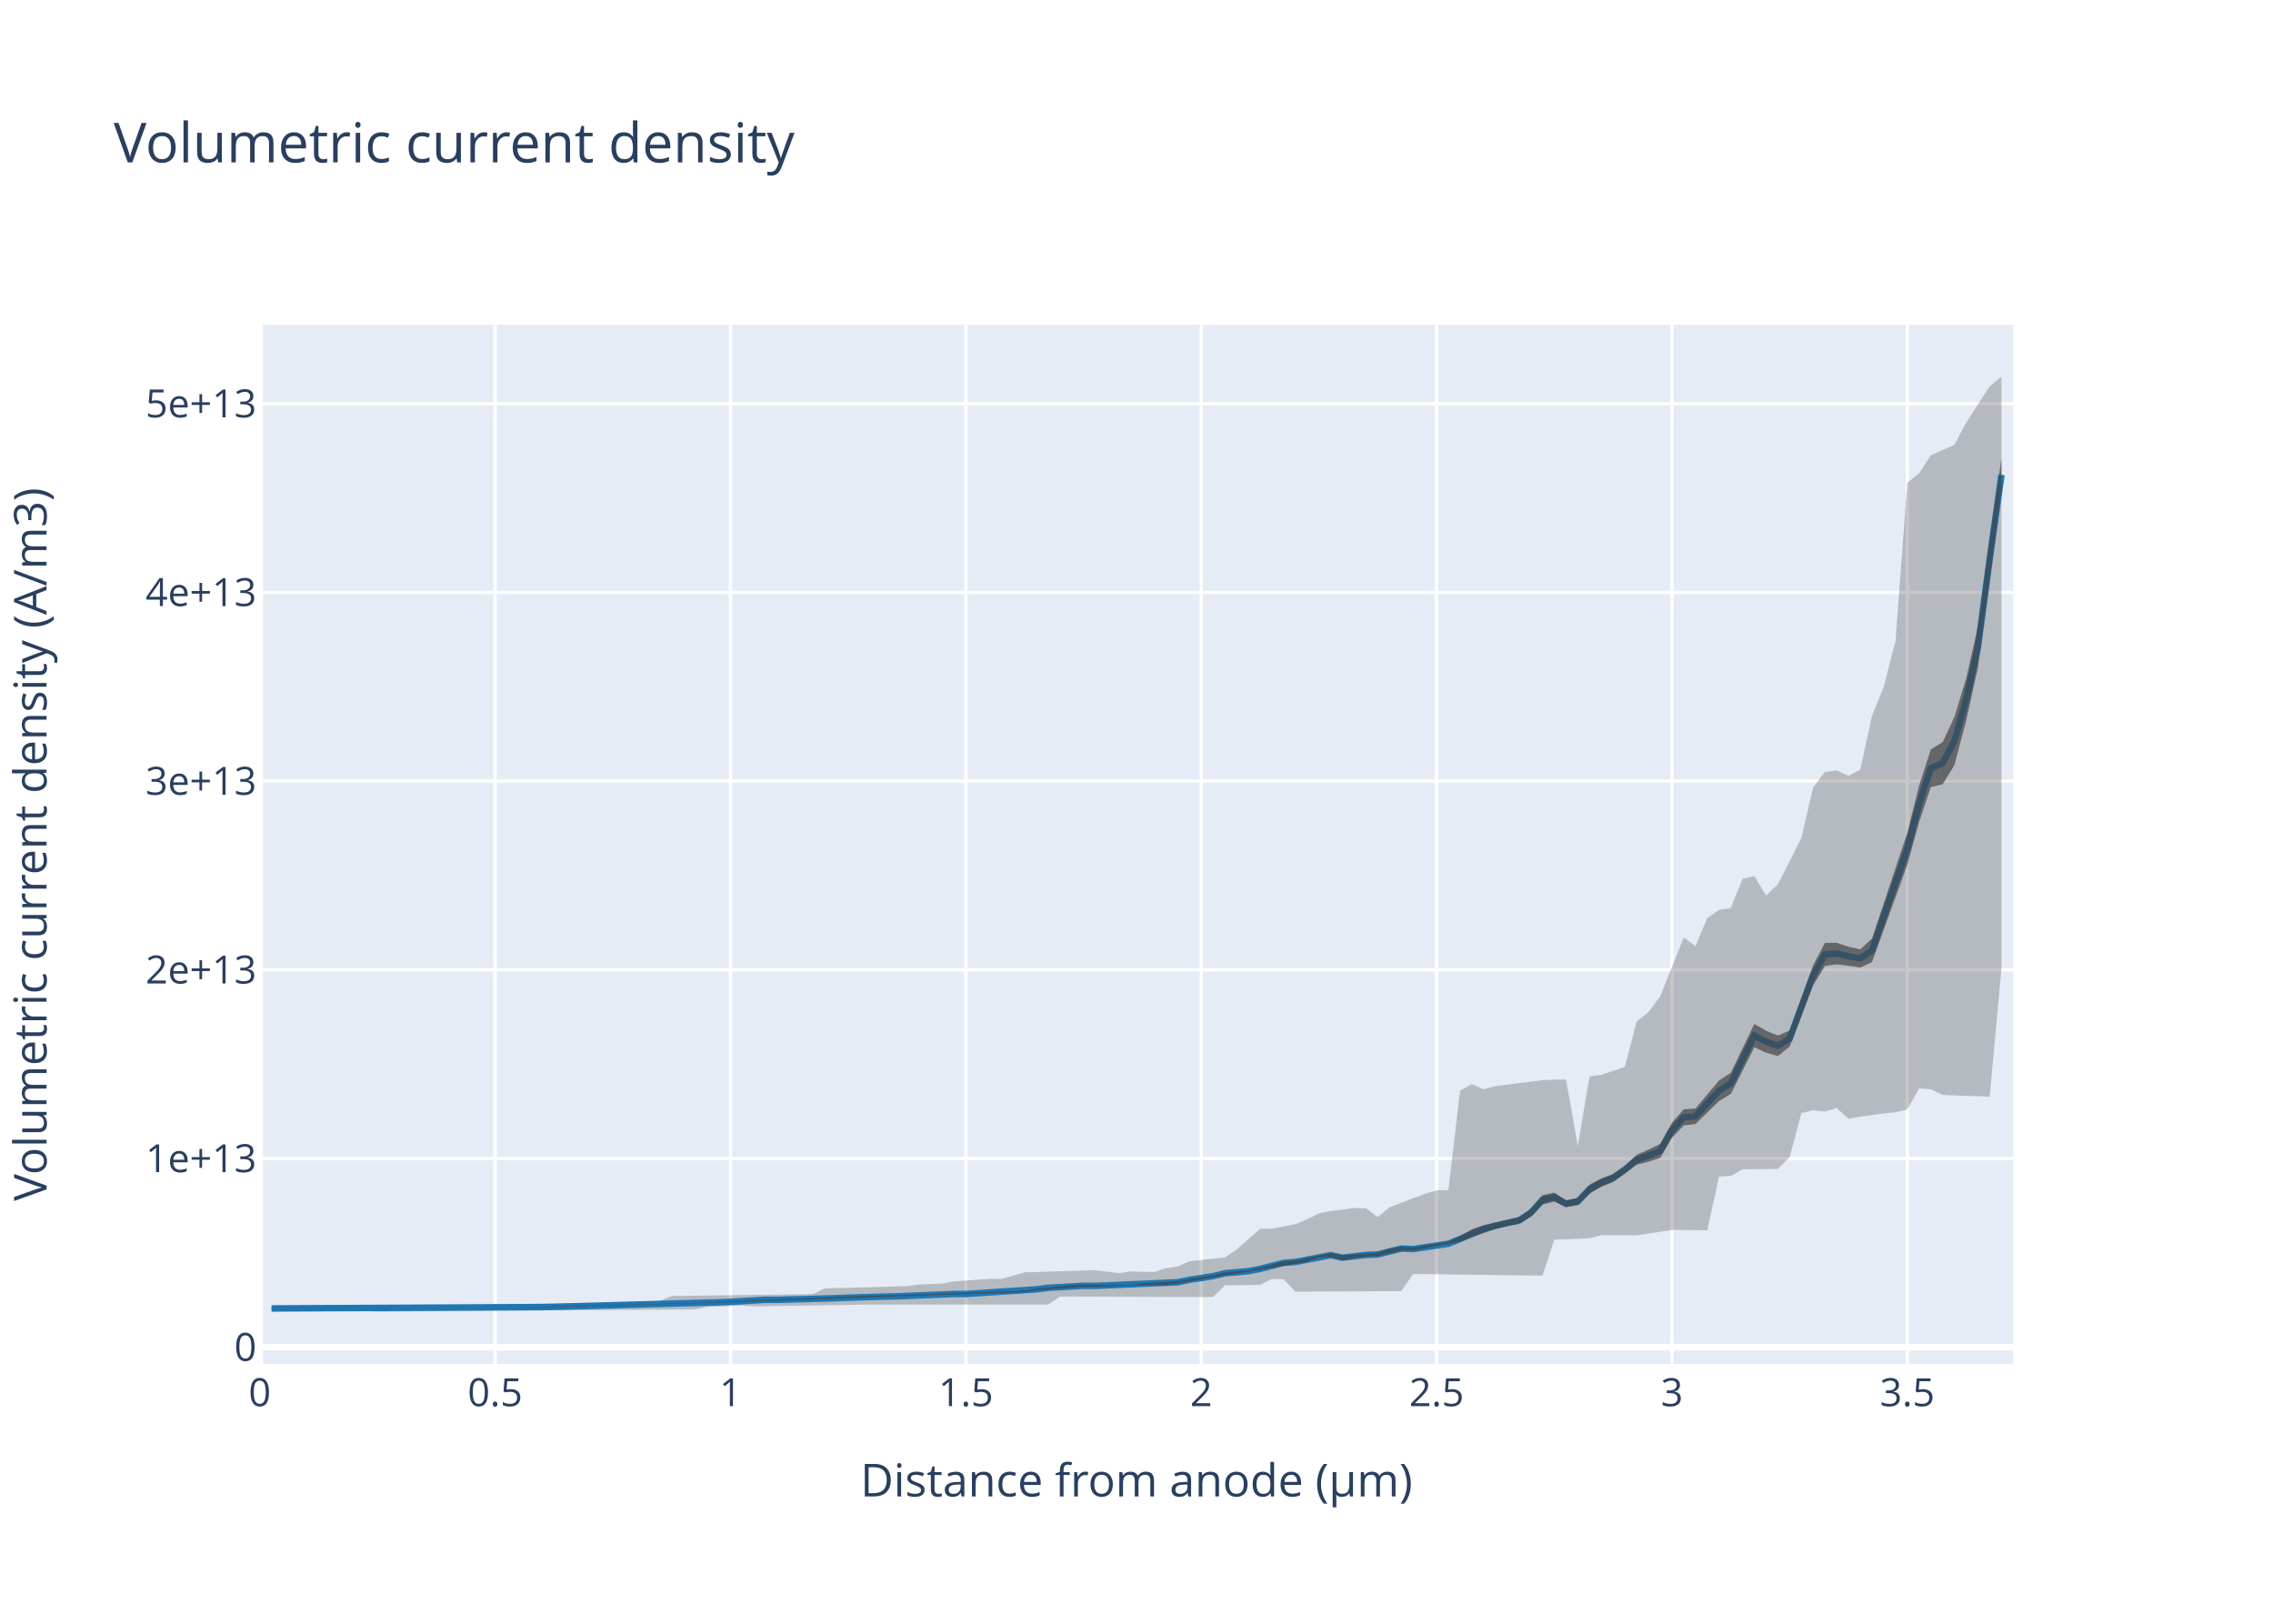
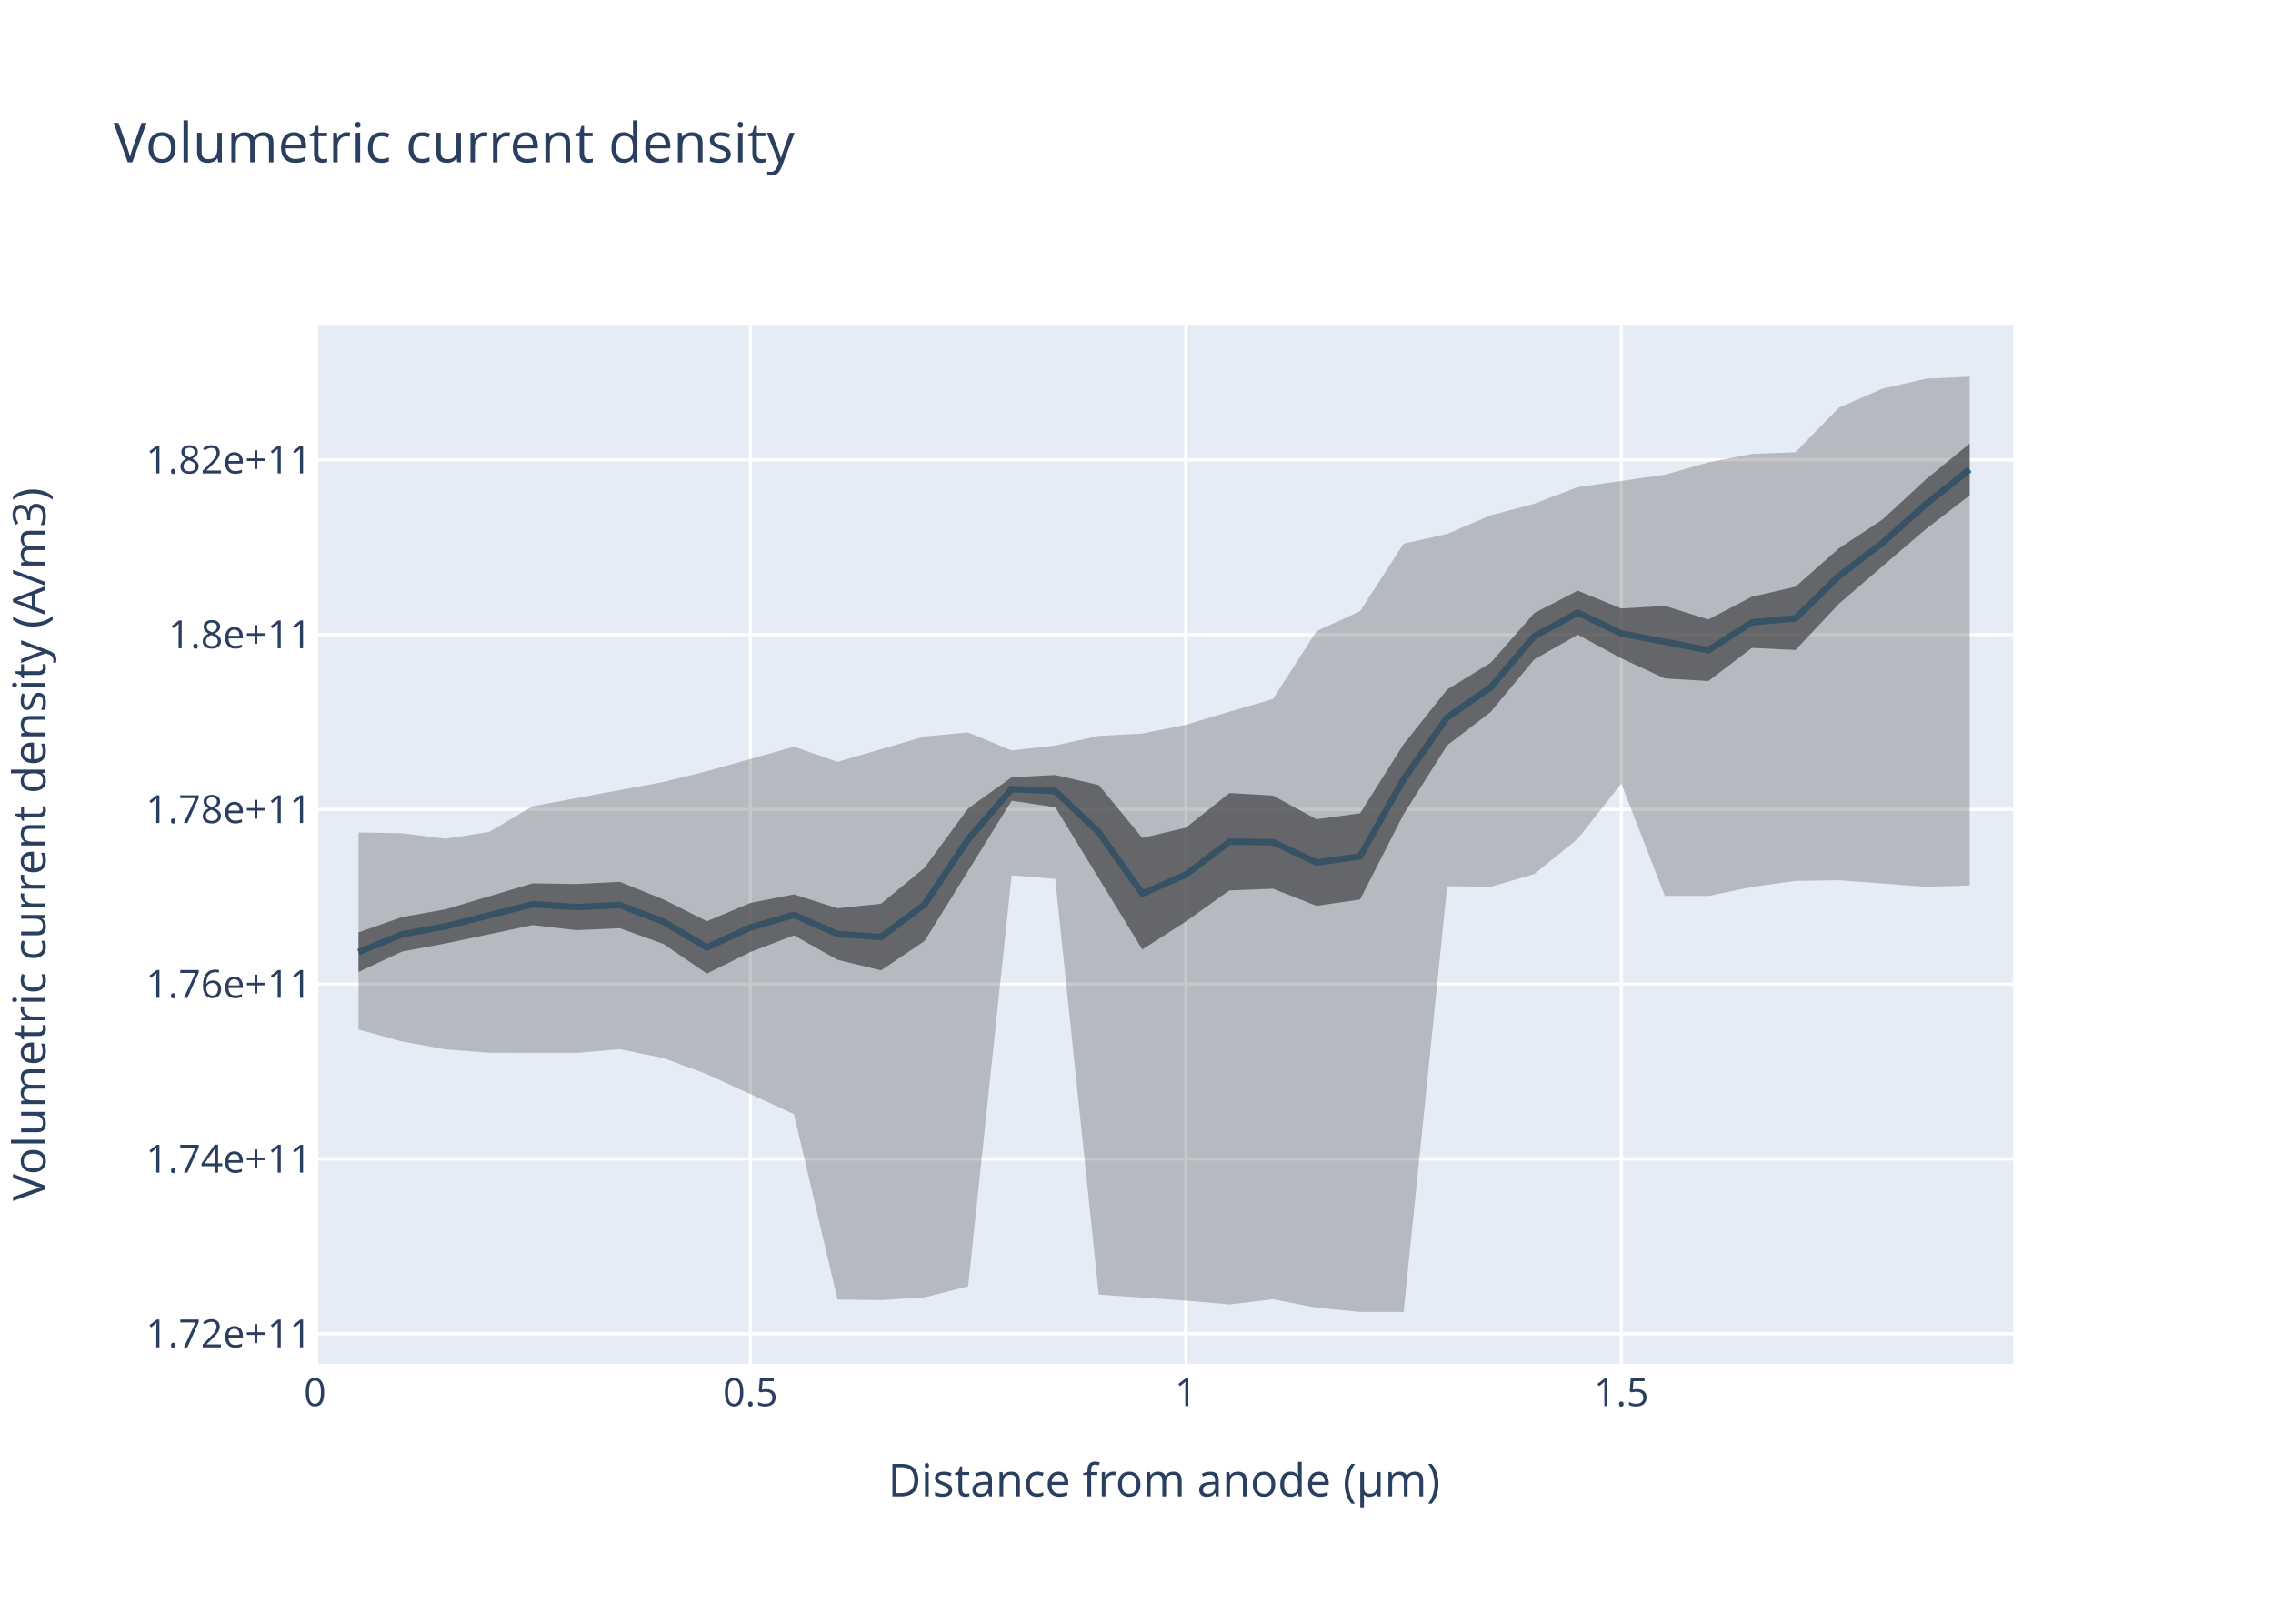
<svg xmlns="http://www.w3.org/2000/svg" class="main-svg" width="700" height="500" style="" viewBox="0 0 700 500">
  <rect x="0" y="0" width="700" height="500" style="fill: rgb(255, 255, 255); fill-opacity: 1;" />
-   <defs id="defs-0c654a">
+   <defs id="defs-6fdd9b">
    <g class="clips">
-       <clipPath id="clip0c654axyplot" class="plotclip">
-         <rect width="540" height="320" />
+       <clipPath id="clip6fdd9bxyplot" class="plotclip">
+         <rect width="523" height="320" />
      </clipPath>
-       <clipPath class="axesclip" id="clip0c654ax">
-         <rect x="80" y="0" width="540" height="500" />
+       <clipPath class="axesclip" id="clip6fdd9bx">
+         <rect x="97" y="0" width="523" height="500" />
      </clipPath>
-       <clipPath class="axesclip" id="clip0c654ay">
+       <clipPath class="axesclip" id="clip6fdd9by">
        <rect x="0" y="100" width="700" height="320" />
      </clipPath>
-       <clipPath class="axesclip" id="clip0c654axy">
-         <rect x="80" y="100" width="540" height="320" />
+       <clipPath class="axesclip" id="clip6fdd9bxy">
+         <rect x="97" y="100" width="523" height="320" />
      </clipPath>
    </g>
    <g class="gradients" />
    <g class="patterns" />
  </defs>
  <g class="bglayer">
-     <rect class="bg" x="80" y="100" width="540" height="320" style="fill: rgb(229, 236, 246); fill-opacity: 1; stroke-width: 0;" />
+     <rect class="bg" x="97" y="100" width="523" height="320" style="fill: rgb(229, 236, 246); fill-opacity: 1; stroke-width: 0;" />
  </g>
  <g class="layer-below">
    <g class="imagelayer" />
    <g class="shapelayer" />
  </g>
  <g class="cartesianlayer">
    <g class="subplot xy">
      <g class="layer-subplot">
        <g class="shapelayer" />
        <g class="imagelayer" />
      </g>
      <g class="minor-gridlayer">
        <g class="x" />
        <g class="y" />
      </g>
      <g class="gridlayer">
        <g class="x">
-           <path class="xgrid crisp" transform="translate(152.48,0)" d="M0,100v320" style="stroke: rgb(255, 255, 255); stroke-opacity: 1; stroke-width: 1px;" />
-           <path class="xgrid crisp" transform="translate(224.97,0)" d="M0,100v320" style="stroke: rgb(255, 255, 255); stroke-opacity: 1; stroke-width: 1px;" />
-           <path class="xgrid crisp" transform="translate(297.45,0)" d="M0,100v320" style="stroke: rgb(255, 255, 255); stroke-opacity: 1; stroke-width: 1px;" />
-           <path class="xgrid crisp" transform="translate(369.93,0)" d="M0,100v320" style="stroke: rgb(255, 255, 255); stroke-opacity: 1; stroke-width: 1px;" />
-           <path class="xgrid crisp" transform="translate(442.42,0)" d="M0,100v320" style="stroke: rgb(255, 255, 255); stroke-opacity: 1; stroke-width: 1px;" />
-           <path class="xgrid crisp" transform="translate(514.9,0)" d="M0,100v320" style="stroke: rgb(255, 255, 255); stroke-opacity: 1; stroke-width: 1px;" />
-           <path class="xgrid crisp" transform="translate(587.38,0)" d="M0,100v320" style="stroke: rgb(255, 255, 255); stroke-opacity: 1; stroke-width: 1px;" />
+           <path class="xgrid crisp" transform="translate(231.1,0)" d="M0,100v320" style="stroke: rgb(255, 255, 255); stroke-opacity: 1; stroke-width: 1px;" />
+           <path class="xgrid crisp" transform="translate(365.21,0)" d="M0,100v320" style="stroke: rgb(255, 255, 255); stroke-opacity: 1; stroke-width: 1px;" />
+           <path class="xgrid crisp" transform="translate(499.31,0)" d="M0,100v320" style="stroke: rgb(255, 255, 255); stroke-opacity: 1; stroke-width: 1px;" />
        </g>
        <g class="y">
-           <path class="ygrid crisp" transform="translate(0,356.74)" d="M80,0h540" style="stroke: rgb(255, 255, 255); stroke-opacity: 1; stroke-width: 1px;" />
-           <path class="ygrid crisp" transform="translate(0,298.64)" d="M80,0h540" style="stroke: rgb(255, 255, 255); stroke-opacity: 1; stroke-width: 1px;" />
-           <path class="ygrid crisp" transform="translate(0,240.53)" d="M80,0h540" style="stroke: rgb(255, 255, 255); stroke-opacity: 1; stroke-width: 1px;" />
-           <path class="ygrid crisp" transform="translate(0,182.42)" d="M80,0h540" style="stroke: rgb(255, 255, 255); stroke-opacity: 1; stroke-width: 1px;" />
-           <path class="ygrid crisp" transform="translate(0,124.31)" d="M80,0h540" style="stroke: rgb(255, 255, 255); stroke-opacity: 1; stroke-width: 1px;" />
+           <path class="ygrid crisp" transform="translate(0,410.7)" d="M97,0h523" style="stroke: rgb(255, 255, 255); stroke-opacity: 1; stroke-width: 1px;" />
+           <path class="ygrid crisp" transform="translate(0,356.88)" d="M97,0h523" style="stroke: rgb(255, 255, 255); stroke-opacity: 1; stroke-width: 1px;" />
+           <path class="ygrid crisp" transform="translate(0,303.06)" d="M97,0h523" style="stroke: rgb(255, 255, 255); stroke-opacity: 1; stroke-width: 1px;" />
+           <path class="ygrid crisp" transform="translate(0,249.24)" d="M97,0h523" style="stroke: rgb(255, 255, 255); stroke-opacity: 1; stroke-width: 1px;" />
+           <path class="ygrid crisp" transform="translate(0,195.41)" d="M97,0h523" style="stroke: rgb(255, 255, 255); stroke-opacity: 1; stroke-width: 1px;" />
+           <path class="ygrid crisp" transform="translate(0,141.59)" d="M97,0h523" style="stroke: rgb(255, 255, 255); stroke-opacity: 1; stroke-width: 1px;" />
        </g>
      </g>
      <g class="zerolinelayer">
-         <path class="xzl zl crisp" transform="translate(80,0)" d="M0,100v320" style="stroke: rgb(255, 255, 255); stroke-opacity: 1; stroke-width: 2px;" />
-         <path class="yzl zl crisp" transform="translate(0,414.85)" d="M80,0h540" style="stroke: rgb(255, 255, 255); stroke-opacity: 1; stroke-width: 2px;" />
+         <path class="xzl zl crisp" transform="translate(97,0)" d="M0,100v320" style="stroke: rgb(255, 255, 255); stroke-opacity: 1; stroke-width: 2px;" />
      </g>
      <path class="xlines-below" />
      <path class="ylines-below" />
      <g class="overlines-below" />
      <g class="xaxislayer-below" />
      <g class="yaxislayer-below" />
      <g class="overaxes-below" />
-       <g class="plot" transform="translate(80,100)" clip-path="url(#clip0c654axyplot)">
+       <g class="plot" transform="translate(97,100)" clip-path="url(#clip6fdd9bxyplot)">
        <g class="scatterlayer mlayer">
-           <g class="trace scatter trace3cdd48" style="stroke-miterlimit: 2;">
+           <g class="trace scatter trace02fb56" style="stroke-miterlimit: 2;">
            <g class="fills">
              <g>
-                 <path class="js-fill" d="M3.62,303.19L32.62,303.71L36.24,303.91L68.86,303.61L72.48,303.59L134.09,303.2L137.72,302.44L148.59,302.02L152.21,302.27L184.83,301.76L188.46,301.71L242.82,301.7L246.44,299.25L293.56,299.41L297.18,295.81L308.05,295.65L311.68,293.82L315.3,293.92L318.93,297.75L351.54,297.57L355.17,292.29L395.03,292.81L398.66,281.74L409.53,281.31L413.15,280.33L424.03,280.39L427.65,279.83L434.9,278.76L438.52,278.74L445.77,278.85L449.4,262.31L453.02,262.12L456.64,260.06L467.52,259.95L471.14,256.33L474.77,242.75L478.39,241.89L482.01,242.26L485.64,241.2L489.26,244.52L492.89,243.83L500.13,242.85L503.76,242.49L507.38,241.64L511.01,235.15L514.63,235.43L518.26,237.16L532.75,237.72L536.38,198.15L536.38,16L532.75,18.97L525.5,30.16L521.88,36.98L514.63,40.17L511.01,45.78L507.38,48.65L503.76,97.28L500.13,111.49L496.51,120.44L492.89,137.04L489.26,138.9L485.64,137.25L482.01,137.71L478.39,142.45L474.77,157.98L471.14,165.28L467.52,172.29L463.89,175.76L460.27,169.77L456.64,170.64L453.02,179.62L449.4,180.19L445.77,182.71L442.15,191.34L438.52,188.71L431.28,206.85L427.65,211.7L424.03,214.55L420.4,228.53L413.15,230.97L409.53,231.45L405.91,252.9L402.28,232.41L398.66,232.46L395.03,232.62L380.54,234.43L376.91,235.41L373.29,233.83L369.66,235.8L366.04,266.49L362.42,266.53L358.79,267.63L355.17,268.98L347.92,271.76L344.3,274.76L340.67,272.05L337.05,272.01L329.8,272.92L326.17,273.62L322.55,275.44L318.93,276.98L311.68,278.32L308.05,278.41L300.81,284.78L297.18,287.2L286.31,288.37L282.68,290.01L279.06,290.53L275.44,291.69L268.19,291.52L264.56,292.05L257.32,291.13L253.69,291.24L239.19,291.69L235.57,291.8L228.32,293.82L224.7,293.79L213.83,294.58L210.2,295.24L202.95,295.54L199.33,296.04L173.96,296.74L170.34,298.49L126.85,299.07L123.22,300.61L105.1,301.19L101.48,301.2L57.99,301.93L54.36,302.31L3.62,302.59Z" style="fill: rgb(68, 68, 68); fill-opacity: 0.3; stroke-width: 0;" />
+                 <path class="js-fill" d="M13.41,217L26.82,220.72L40.23,223.13L53.64,224.18L67.05,224.2L80.46,224.21L93.87,223.08L107.28,225.81L120.69,230.77L147.51,243.08L160.92,300.19L174.33,300.36L187.74,299.52L201.15,296.13L214.56,169.53L227.97,170.64L241.38,298.66L268.21,300.51L281.62,301.69L295.03,300.08L308.44,302.69L321.85,304L335.26,304L348.67,172.9L362.08,173.07L375.49,169.16L388.9,158.29L402.31,141.29L415.72,175.9L429.13,175.9L442.54,173.12L455.95,171.27L469.36,171.07L496.18,173.08L509.59,172.67L509.59,16L496.18,16.61L482.77,19.67L469.36,25.5L455.95,39.25L442.54,39.78L429.13,42.39L415.72,46.19L388.9,50L375.49,55.11L362.08,58.68L348.67,64.42L335.26,67.41L321.85,88.21L308.44,94.33L295.03,115.24L281.62,119.14L268.21,123.2L254.79,125.88L241.38,126.61L227.97,129.56L214.56,131.08L201.15,125.53L187.74,126.78L160.92,134.6L147.51,129.93L120.69,137.47L107.28,140.79L67.05,148.26L53.64,156.17L40.23,158.28L26.82,156.58L13.41,156.34Z" style="fill: rgb(68, 68, 68); fill-opacity: 0.3; stroke-width: 0;" />
              </g>
            </g>
            <g class="errorbars" />
            <g class="lines">
-               <path class="js-line" d="M3.62,302.59L54.36,302.31L57.99,301.93L101.48,301.2L105.1,301.19L123.22,300.61L126.85,299.07L170.34,298.49L173.96,296.74L199.33,296.04L202.95,295.54L210.2,295.24L213.83,294.58L224.7,293.79L228.32,293.82L235.57,291.8L239.19,291.69L253.69,291.24L257.32,291.13L264.56,292.05L268.19,291.52L275.44,291.69L279.06,290.53L282.68,290.01L286.31,288.37L297.18,287.2L300.81,284.78L308.05,278.41L311.68,278.32L318.93,276.98L322.55,275.44L326.17,273.62L329.8,272.92L337.05,272.01L340.67,272.05L344.3,274.76L347.92,271.76L355.17,268.98L358.79,267.63L362.42,266.53L366.04,266.49L369.66,235.8L373.29,233.83L376.91,235.41L380.54,234.43L395.03,232.62L398.66,232.46L402.28,232.41L405.91,252.9L409.53,231.45L413.15,230.97L420.4,228.53L424.03,214.55L427.65,211.7L431.28,206.85L438.52,188.71L442.15,191.34L445.77,182.71L449.4,180.19L453.02,179.62L456.64,170.64L460.27,169.77L463.89,175.76L467.52,172.29L471.14,165.28L474.77,157.98L478.39,142.45L482.01,137.71L485.64,137.25L489.26,138.9L492.89,137.04L496.51,120.44L500.13,111.49L503.76,97.28L507.38,48.65L511.01,45.78L514.63,40.17L521.88,36.98L525.5,30.16L532.75,18.97L536.38,16" style="vector-effect: non-scaling-stroke; fill: none; stroke: rgb(68, 68, 68); stroke-opacity: 1; stroke-width: 0px; opacity: 1;" />
+               <path class="js-line" d="M13.41,156.34L26.82,156.58L40.23,158.28L53.64,156.17L67.05,148.26L107.28,140.79L120.69,137.47L147.51,129.93L160.92,134.6L187.74,126.78L201.15,125.53L214.56,131.08L227.97,129.56L241.38,126.61L254.79,125.88L268.21,123.2L281.62,119.14L295.03,115.24L308.44,94.33L321.85,88.21L335.26,67.41L348.67,64.42L362.08,58.68L375.49,55.11L388.9,50L415.72,46.19L429.13,42.39L442.54,39.78L455.95,39.25L469.36,25.5L482.77,19.67L496.18,16.61L509.59,16" style="vector-effect: non-scaling-stroke; fill: none; stroke: rgb(68, 68, 68); stroke-opacity: 1; stroke-width: 0px; opacity: 1;" />
            </g>
            <g class="points" />
            <g class="text" />
          </g>
-           <g class="trace scatter tracea3033f" style="stroke-miterlimit: 2;">
+           <g class="trace scatter trace10d1fc" style="stroke-miterlimit: 2;">
            <g class="fills" />
            <g class="errorbars" />
            <g class="lines">
-               <path class="js-line" d="M3.62,303.19L32.62,303.71L36.24,303.91L68.86,303.61L72.48,303.59L134.09,303.2L137.72,302.44L148.59,302.02L152.21,302.27L184.83,301.76L188.46,301.71L242.82,301.7L246.44,299.25L293.56,299.41L297.18,295.81L308.05,295.65L311.68,293.82L315.3,293.92L318.93,297.75L351.54,297.57L355.17,292.29L395.03,292.81L398.66,281.74L409.53,281.31L413.15,280.33L424.03,280.39L427.65,279.83L434.9,278.76L438.52,278.74L445.77,278.85L449.4,262.31L453.02,262.12L456.64,260.06L467.52,259.95L471.14,256.33L474.77,242.75L478.39,241.89L482.01,242.26L485.64,241.2L489.26,244.52L492.89,243.83L500.13,242.85L503.76,242.49L507.38,241.64L511.01,235.15L514.63,235.43L518.26,237.16L532.75,237.72L536.38,198.15" style="vector-effect: non-scaling-stroke; fill: none; stroke: rgb(68, 68, 68); stroke-opacity: 1; stroke-width: 0px; opacity: 1;" />
+               <path class="js-line" d="M13.41,217L26.82,220.72L40.23,223.13L53.64,224.18L67.05,224.2L80.46,224.21L93.87,223.08L107.28,225.81L120.69,230.77L147.51,243.08L160.92,300.19L174.33,300.36L187.74,299.52L201.15,296.13L214.56,169.53L227.97,170.64L241.38,298.66L268.21,300.51L281.62,301.69L295.03,300.08L308.44,302.69L321.85,304L335.26,304L348.67,172.9L362.08,173.07L375.49,169.16L388.9,158.29L402.31,141.29L415.72,175.9L429.13,175.9L442.54,173.12L455.95,171.27L469.36,171.07L496.18,173.08L509.59,172.67" style="vector-effect: non-scaling-stroke; fill: none; stroke: rgb(68, 68, 68); stroke-opacity: 1; stroke-width: 0px; opacity: 1;" />
            </g>
            <g class="points" />
            <g class="text" />
          </g>
-           <g class="trace scatter trace12152a" style="stroke-miterlimit: 2; opacity: 1;">
+           <g class="trace scatter trace30ac8b" style="stroke-miterlimit: 2; opacity: 1;">
            <g class="fills" />
            <g class="errorbars" />
            <g class="lines">
-               <path class="js-line" d="M3.62,302.91L86.98,302.48L90.6,302.42L141.34,301.02L144.97,300.88L155.84,300.23L159.46,300.26L177.58,299.75L181.21,299.59L192.08,299.27L195.7,299.2L213.83,298.45L217.45,298.46L239.19,297.02L242.82,296.55L253.69,295.93L257.32,295.96L282.68,294.84L286.31,294.09L293.56,292.97L297.18,292.08L304.43,291.43L308.05,290.74L315.3,288.88L318.93,288.6L329.8,286.5L333.42,287.28L340.67,286.43L344.3,286.28L351.54,284.47L355.17,284.63L366.04,282.98L369.66,281.52L376.91,278.41L380.54,277.43L387.79,275.81L391.41,273.48L395.03,269.46L398.66,268.63L402.28,270.67L405.91,269.98L409.53,266.16L413.15,264.16L416.78,262.72L420.4,260.17L424.03,257.12L427.65,255.87L431.28,254.4L434.9,248.01L438.52,244.09L442.15,243.73L449.4,235.88L453.02,233.6L460.27,218.9L463.89,220.79L467.52,222.03L471.14,219.82L478.39,200.29L482.01,193.9L485.64,193.63L489.26,194.46L492.89,195.14L496.51,192.64L507.38,161.39L511.01,147.52L514.63,136.56L518.26,135.03L521.88,128.21L525.5,115.44L529.13,99.26L532.75,72.19L536.38,46.21" style="vector-effect: non-scaling-stroke; fill: none; stroke: rgb(31, 119, 180); stroke-opacity: 1; stroke-width: 2px; opacity: 1;" />
+               <path class="js-line" d="M13.41,193.21L26.82,187.71L40.23,185.26L67.05,178.44L80.46,179.33L93.87,178.68L107.28,183.81L120.69,191.74L134.1,185.61L147.51,181.72L160.92,187.62L174.33,188.55L187.74,178.49L201.15,158.53L214.56,142.97L227.97,143.59L241.38,156.27L254.79,175.19L268.21,169.31L281.62,159.19L295.03,159.33L308.44,165.61L321.85,163.72L335.26,139.95L348.67,120.92L362.08,111.66L375.49,95.92L388.9,88.67L402.31,95.05L429.13,100.24L442.54,91.63L455.95,90.42L469.36,77.36L482.77,67.15L496.18,55.2L509.59,44.56" style="vector-effect: non-scaling-stroke; fill: none; stroke: rgb(31, 119, 180); stroke-opacity: 1; stroke-width: 2px; opacity: 1;" />
            </g>
            <g class="points" />
            <g class="text" />
          </g>
-           <g class="trace scatter trace9411c6" style="stroke-miterlimit: 2;">
+           <g class="trace scatter trace4dfd35" style="stroke-miterlimit: 2;">
            <g class="fills">
              <g>
-                 <path class="js-fill" d="M3.62,302.89L76.11,302.56L79.73,302.53L134.09,301.21L137.72,301.03L184.83,299.07L188.46,298.95L199.33,298.75L202.95,298.61L235.57,297.42L239.19,296.77L250.07,295.75L253.69,295.6L268.19,295.72L271.81,295.15L282.68,294.52L286.31,293.82L293.56,292.68L297.18,291.83L304.43,291.12L308.05,290.37L315.3,288.39L318.93,288.08L329.8,285.85L333.42,286.51L344.3,285.73L347.92,284.41L351.54,283.87L355.17,284.16L366.04,282.36L369.66,280.65L373.29,278.52L376.91,277.3L387.79,274.75L391.41,272.27L395.03,268.03L398.66,267.25L402.28,269.63L405.91,268.86L409.53,264.79L413.15,262.86L416.78,261.48L420.4,259L424.03,255.58L427.65,254.01L431.28,252.24L434.9,245.68L438.52,241.6L442.15,241.34L449.4,232.7L453.02,230.34L460.27,215.3L463.89,217.4L467.52,218.87L471.14,217.36L478.39,197.2L482.01,190.34L485.64,190.32L489.26,191.53L492.89,192.33L496.51,189L507.38,156.47L511.01,141.91L514.63,130.78L518.26,128.54L521.88,120.82L525.5,108.96L529.13,92.99L532.75,65.78L536.38,41.19L536.38,51.24L532.75,78.6L529.13,105.54L525.5,121.93L521.88,135.6L518.26,141.52L514.63,142.35L511.01,153.14L507.38,166.3L496.51,196.27L492.89,197.94L489.26,197.39L485.64,196.94L482.01,197.47L478.39,203.38L471.14,222.29L467.52,225.18L463.89,224.17L460.27,222.5L453.02,236.87L449.4,239.06L442.15,246.12L438.52,246.57L434.9,250.35L431.28,256.57L427.65,257.73L424.03,258.65L420.4,261.33L416.78,263.96L413.15,265.45L409.53,267.54L405.91,271.09L402.28,271.72L398.66,270L395.03,270.9L391.41,274.68L387.79,276.88L384.16,277.5L380.54,278.45L373.29,280.92L369.66,282.4L355.17,285.09L351.54,285.06L344.3,286.82L340.67,286.95L333.42,288.06L329.8,287.14L326.17,287.22L322.55,288.55L279.06,295.77L275.44,295.67L257.32,296.24L253.69,296.25L239.19,297.28L235.57,297.85L141.34,301.1L137.72,301.22L90.6,302.46L86.98,302.51L3.62,302.93Z" style="fill: rgb(68, 68, 68); fill-opacity: 0.7; stroke-width: 0;" />
+                 <path class="js-fill" d="M13.41,187.11L26.82,182.4L40.23,179.99L67.05,172.01L80.46,172.23L93.87,171.54L107.28,176.95L120.69,183.68L134.1,178.05L147.51,175.41L160.92,179.69L174.33,178.29L187.74,167.2L201.15,148.95L214.56,139.35L227.97,138.64L241.38,141.74L254.79,158.02L268.21,154.86L281.62,144.19L295.03,144.99L308.44,152.27L321.85,150.44L335.26,129.16L348.67,112.32L362.08,104.09L375.49,88.79L388.9,81.88L402.31,87.37L415.72,86.57L429.13,90.74L442.54,83.74L455.95,80.67L469.36,68.83L482.77,59.96L496.18,47.54L509.59,36.58L509.59,52.54L496.18,62.85L482.77,74.34L469.36,85.9L455.95,100.16L442.54,99.51L429.13,109.73L415.72,108.91L402.31,102.72L388.9,95.45L375.49,103.05L362.08,119.24L348.67,129.52L335.26,150.73L321.85,176.99L308.44,178.94L295.03,173.67L281.62,174.19L268.21,183.75L254.79,192.36L227.97,148.54L214.56,146.59L187.74,189.77L174.33,198.81L160.92,195.56L147.51,188.03L134.1,193.16L120.69,199.8L107.28,190.67L93.87,185.83L80.46,186.44L67.05,184.86L40.23,190.52L26.82,193.02L13.41,199.31Z" style="fill: rgb(68, 68, 68); fill-opacity: 0.7; stroke-width: 0;" />
              </g>
            </g>
            <g class="errorbars" />
            <g class="lines">
-               <path class="js-line" d="M3.62,302.93L86.98,302.51L90.6,302.46L137.72,301.22L141.34,301.1L235.57,297.85L239.19,297.28L253.69,296.25L257.32,296.24L275.44,295.67L279.06,295.77L322.55,288.55L326.17,287.22L329.8,287.14L333.42,288.06L340.67,286.95L344.3,286.82L351.54,285.06L355.17,285.09L369.66,282.4L373.29,280.92L380.54,278.45L384.16,277.5L387.79,276.88L391.41,274.68L395.03,270.9L398.66,270L402.28,271.72L405.91,271.09L409.53,267.54L413.15,265.45L416.78,263.96L420.4,261.33L424.03,258.65L427.65,257.73L431.28,256.57L434.9,250.35L438.52,246.57L442.15,246.12L449.4,239.06L453.02,236.87L460.27,222.5L463.89,224.17L467.52,225.18L471.14,222.29L478.39,203.38L482.01,197.47L485.64,196.94L489.26,197.39L492.89,197.94L496.51,196.27L507.38,166.3L511.01,153.14L514.63,142.35L518.26,141.52L521.88,135.6L525.5,121.93L529.13,105.54L532.75,78.6L536.38,51.24" style="vector-effect: non-scaling-stroke; fill: none; stroke: rgb(68, 68, 68); stroke-opacity: 1; stroke-width: 0px; opacity: 1;" />
+               <path class="js-line" d="M13.41,199.31L26.82,193.02L40.23,190.52L67.05,184.86L80.46,186.44L93.87,185.83L107.28,190.67L120.69,199.8L134.1,193.16L147.51,188.03L160.92,195.56L174.33,198.81L187.74,189.77L214.56,146.59L227.97,148.54L254.79,192.36L268.21,183.75L281.62,174.19L295.03,173.67L308.44,178.94L321.85,176.99L335.26,150.73L348.67,129.52L362.08,119.24L375.49,103.05L388.9,95.45L402.31,102.72L415.72,108.91L429.13,109.73L442.54,99.51L455.95,100.16L469.36,85.9L482.77,74.34L496.18,62.85L509.59,52.54" style="vector-effect: non-scaling-stroke; fill: none; stroke: rgb(68, 68, 68); stroke-opacity: 1; stroke-width: 0px; opacity: 1;" />
            </g>
            <g class="points" />
            <g class="text" />
          </g>
-           <g class="trace scatter traceeefd8f" style="stroke-miterlimit: 2;">
+           <g class="trace scatter trace84a75f" style="stroke-miterlimit: 2;">
            <g class="fills" />
            <g class="errorbars" />
            <g class="lines">
-               <path class="js-line" d="M3.62,302.89L76.11,302.56L79.73,302.53L134.09,301.21L137.72,301.03L184.83,299.07L188.46,298.95L199.33,298.75L202.95,298.61L235.57,297.42L239.19,296.77L250.07,295.75L253.69,295.6L268.19,295.72L271.81,295.15L282.68,294.52L286.31,293.82L293.56,292.68L297.18,291.83L304.43,291.12L308.05,290.37L315.3,288.39L318.93,288.08L329.8,285.85L333.42,286.51L344.3,285.73L347.92,284.41L351.54,283.87L355.17,284.16L366.04,282.36L369.66,280.65L373.29,278.52L376.91,277.3L387.79,274.75L391.41,272.27L395.03,268.03L398.66,267.25L402.28,269.63L405.91,268.86L409.53,264.79L413.15,262.86L416.78,261.48L420.4,259L424.03,255.58L427.65,254.01L431.28,252.24L434.9,245.68L438.52,241.6L442.15,241.34L449.4,232.7L453.02,230.34L460.27,215.3L463.89,217.4L467.52,218.87L471.14,217.36L478.39,197.2L482.01,190.34L485.64,190.32L489.26,191.53L492.89,192.33L496.51,189L507.38,156.47L511.01,141.91L514.63,130.78L518.26,128.54L521.88,120.82L525.5,108.96L529.13,92.99L532.75,65.78L536.38,41.19" style="vector-effect: non-scaling-stroke; fill: none; stroke: rgb(68, 68, 68); stroke-opacity: 1; stroke-width: 0px; opacity: 1;" />
+               <path class="js-line" d="M13.41,187.11L26.82,182.4L40.23,179.99L67.05,172.01L80.46,172.23L93.87,171.54L107.28,176.95L120.69,183.68L134.1,178.05L147.51,175.41L160.92,179.69L174.33,178.29L187.74,167.2L201.15,148.95L214.56,139.35L227.97,138.64L241.38,141.74L254.79,158.02L268.21,154.86L281.62,144.19L295.03,144.99L308.44,152.27L321.85,150.44L335.26,129.16L348.67,112.32L362.08,104.09L375.49,88.79L388.9,81.88L402.31,87.37L415.72,86.57L429.13,90.74L442.54,83.74L455.95,80.67L469.36,68.83L482.77,59.96L496.18,47.54L509.59,36.58" style="vector-effect: non-scaling-stroke; fill: none; stroke: rgb(68, 68, 68); stroke-opacity: 1; stroke-width: 0px; opacity: 1;" />
            </g>
            <g class="points" />
            <g class="text" />
          </g>
        </g>
      </g>
      <g class="overplot" />
      <path class="xlines-above crisp" d="M0,0" style="fill: none;" />
      <path class="ylines-above crisp" d="M0,0" style="fill: none;" />
      <g class="overlines-above" />
      <g class="xaxislayer-above">
        <g class="xtick">
-           <text text-anchor="middle" x="0" y="433" transform="translate(80,0)" style="font-family: 'Open Sans', verdana, arial, sans-serif; font-size: 12px; fill: rgb(42, 63, 95); fill-opacity: 1; white-space: pre; opacity: 1;">0</text>
+           <text text-anchor="middle" x="0" y="433" transform="translate(97,0)" style="font-family: 'Open Sans', verdana, arial, sans-serif; font-size: 12px; fill: rgb(42, 63, 95); fill-opacity: 1; white-space: pre; opacity: 1;">0</text>
        </g>
        <g class="xtick">
-           <text text-anchor="middle" x="0" y="433" style="font-family: 'Open Sans', verdana, arial, sans-serif; font-size: 12px; fill: rgb(42, 63, 95); fill-opacity: 1; white-space: pre; opacity: 1;" transform="translate(152.48,0)">0.5</text>
+           <text text-anchor="middle" x="0" y="433" style="font-family: 'Open Sans', verdana, arial, sans-serif; font-size: 12px; fill: rgb(42, 63, 95); fill-opacity: 1; white-space: pre; opacity: 1;" transform="translate(231.1,0)">0.5</text>
        </g>
        <g class="xtick">
-           <text text-anchor="middle" x="0" y="433" style="font-family: 'Open Sans', verdana, arial, sans-serif; font-size: 12px; fill: rgb(42, 63, 95); fill-opacity: 1; white-space: pre; opacity: 1;" transform="translate(224.97,0)">1</text>
+           <text text-anchor="middle" x="0" y="433" style="font-family: 'Open Sans', verdana, arial, sans-serif; font-size: 12px; fill: rgb(42, 63, 95); fill-opacity: 1; white-space: pre; opacity: 1;" transform="translate(365.21,0)">1</text>
        </g>
        <g class="xtick">
-           <text text-anchor="middle" x="0" y="433" style="font-family: 'Open Sans', verdana, arial, sans-serif; font-size: 12px; fill: rgb(42, 63, 95); fill-opacity: 1; white-space: pre; opacity: 1;" transform="translate(297.45,0)">1.5</text>
-         </g>
-         <g class="xtick">
-           <text text-anchor="middle" x="0" y="433" style="font-family: 'Open Sans', verdana, arial, sans-serif; font-size: 12px; fill: rgb(42, 63, 95); fill-opacity: 1; white-space: pre; opacity: 1;" transform="translate(369.93,0)">2</text>
-         </g>
-         <g class="xtick">
-           <text text-anchor="middle" x="0" y="433" style="font-family: 'Open Sans', verdana, arial, sans-serif; font-size: 12px; fill: rgb(42, 63, 95); fill-opacity: 1; white-space: pre; opacity: 1;" transform="translate(442.42,0)">2.5</text>
-         </g>
-         <g class="xtick">
-           <text text-anchor="middle" x="0" y="433" style="font-family: 'Open Sans', verdana, arial, sans-serif; font-size: 12px; fill: rgb(42, 63, 95); fill-opacity: 1; white-space: pre; opacity: 1;" transform="translate(514.9,0)">3</text>
-         </g>
-         <g class="xtick">
-           <text text-anchor="middle" x="0" y="433" style="font-family: 'Open Sans', verdana, arial, sans-serif; font-size: 12px; fill: rgb(42, 63, 95); fill-opacity: 1; white-space: pre; opacity: 1;" transform="translate(587.38,0)">3.5</text>
+           <text text-anchor="middle" x="0" y="433" style="font-family: 'Open Sans', verdana, arial, sans-serif; font-size: 12px; fill: rgb(42, 63, 95); fill-opacity: 1; white-space: pre; opacity: 1;" transform="translate(499.31,0)">1.5</text>
        </g>
      </g>
      <g class="yaxislayer-above">
        <g class="ytick">
-           <text text-anchor="end" x="79" y="4.2" transform="translate(0,414.85)" style="font-family: 'Open Sans', verdana, arial, sans-serif; font-size: 12px; fill: rgb(42, 63, 95); fill-opacity: 1; white-space: pre; opacity: 1;">0</text>
+           <text text-anchor="end" x="96" y="4.2" transform="translate(0,410.7)" style="font-family: 'Open Sans', verdana, arial, sans-serif; font-size: 12px; fill: rgb(42, 63, 95); fill-opacity: 1; white-space: pre; opacity: 1;">1.72e+11</text>
        </g>
        <g class="ytick">
-           <text text-anchor="end" x="79" y="4.2" style="font-family: 'Open Sans', verdana, arial, sans-serif; font-size: 12px; fill: rgb(42, 63, 95); fill-opacity: 1; white-space: pre; opacity: 1;" transform="translate(0,356.74)">1e+13</text>
+           <text text-anchor="end" x="96" y="4.2" style="font-family: 'Open Sans', verdana, arial, sans-serif; font-size: 12px; fill: rgb(42, 63, 95); fill-opacity: 1; white-space: pre; opacity: 1;" transform="translate(0,356.88)">1.74e+11</text>
        </g>
        <g class="ytick">
-           <text text-anchor="end" x="79" y="4.2" style="font-family: 'Open Sans', verdana, arial, sans-serif; font-size: 12px; fill: rgb(42, 63, 95); fill-opacity: 1; white-space: pre; opacity: 1;" transform="translate(0,298.64)">2e+13</text>
+           <text text-anchor="end" x="96" y="4.2" style="font-family: 'Open Sans', verdana, arial, sans-serif; font-size: 12px; fill: rgb(42, 63, 95); fill-opacity: 1; white-space: pre; opacity: 1;" transform="translate(0,303.06)">1.76e+11</text>
        </g>
        <g class="ytick">
-           <text text-anchor="end" x="79" y="4.2" style="font-family: 'Open Sans', verdana, arial, sans-serif; font-size: 12px; fill: rgb(42, 63, 95); fill-opacity: 1; white-space: pre; opacity: 1;" transform="translate(0,240.53)">3e+13</text>
+           <text text-anchor="end" x="96" y="4.2" style="font-family: 'Open Sans', verdana, arial, sans-serif; font-size: 12px; fill: rgb(42, 63, 95); fill-opacity: 1; white-space: pre; opacity: 1;" transform="translate(0,249.24)">1.78e+11</text>
        </g>
        <g class="ytick">
-           <text text-anchor="end" x="79" y="4.2" style="font-family: 'Open Sans', verdana, arial, sans-serif; font-size: 12px; fill: rgb(42, 63, 95); fill-opacity: 1; white-space: pre; opacity: 1;" transform="translate(0,182.42)">4e+13</text>
+           <text text-anchor="end" x="96" y="4.2" style="font-family: 'Open Sans', verdana, arial, sans-serif; font-size: 12px; fill: rgb(42, 63, 95); fill-opacity: 1; white-space: pre; opacity: 1;" transform="translate(0,195.41)">1.8e+11</text>
        </g>
        <g class="ytick">
-           <text text-anchor="end" x="79" y="4.2" style="font-family: 'Open Sans', verdana, arial, sans-serif; font-size: 12px; fill: rgb(42, 63, 95); fill-opacity: 1; white-space: pre; opacity: 1;" transform="translate(0,124.31)">5e+13</text>
+           <text text-anchor="end" x="96" y="4.2" style="font-family: 'Open Sans', verdana, arial, sans-serif; font-size: 12px; fill: rgb(42, 63, 95); fill-opacity: 1; white-space: pre; opacity: 1;" transform="translate(0,141.59)">1.82e+11</text>
        </g>
      </g>
      <g class="overaxes-above" />
    </g>
  </g>
  <g class="polarlayer" />
  <g class="smithlayer" />
  <g class="ternarylayer" />
  <g class="geolayer" />
  <g class="funnelarealayer" />
  <g class="pielayer" />
  <g class="iciclelayer" />
  <g class="treemaplayer" />
  <g class="sunburstlayer" />
  <g class="glimages" />
-   <defs id="topdefs-0c654a">
+   <defs id="topdefs-6fdd9b">
    <g class="clips" />
  </defs>
  <g class="layer-above">
    <g class="imagelayer" />
    <g class="shapelayer" />
  </g>
  <g class="infolayer">
    <g class="g-gtitle">
      <text class="gtitle" x="35" y="50" text-anchor="start" dy="0em" style="font-family: 'Open Sans', verdana, arial, sans-serif; font-size: 17px; fill: rgb(42, 63, 95); opacity: 1; font-weight: normal; white-space: pre;">Volumetric current density</text>
    </g>
    <g class="g-xtitle">
-       <text class="xtitle" x="350" y="460.8" text-anchor="middle" style="font-family: 'Open Sans', verdana, arial, sans-serif; font-size: 14px; fill: rgb(42, 63, 95); opacity: 1; font-weight: normal; white-space: pre;">Distance from anode (µm)</text>
+       <text class="xtitle" x="358.5" y="460.8" text-anchor="middle" style="font-family: 'Open Sans', verdana, arial, sans-serif; font-size: 14px; fill: rgb(42, 63, 95); opacity: 1; font-weight: normal; white-space: pre;">Distance from anode (µm)</text>
    </g>
-     <g class="g-ytitle">
-       <text class="ytitle" transform="rotate(-90,14.34063,260)" x="14.341" y="260" text-anchor="middle" style="font-family: 'Open Sans', verdana, arial, sans-serif; font-size: 14px; fill: rgb(42, 63, 95); opacity: 1; font-weight: normal; white-space: pre;">Volumetric current density (A/m3)</text>
+     <g class="g-ytitle" transform="translate(2.28418,0)">
+       <text class="ytitle" transform="rotate(-90,11.71563,260)" x="11.716" y="260" text-anchor="middle" style="font-family: 'Open Sans', verdana, arial, sans-serif; font-size: 14px; fill: rgb(42, 63, 95); opacity: 1; font-weight: normal; white-space: pre;">Volumetric current density (A/m3)</text>
    </g>
  </g>
</svg>
